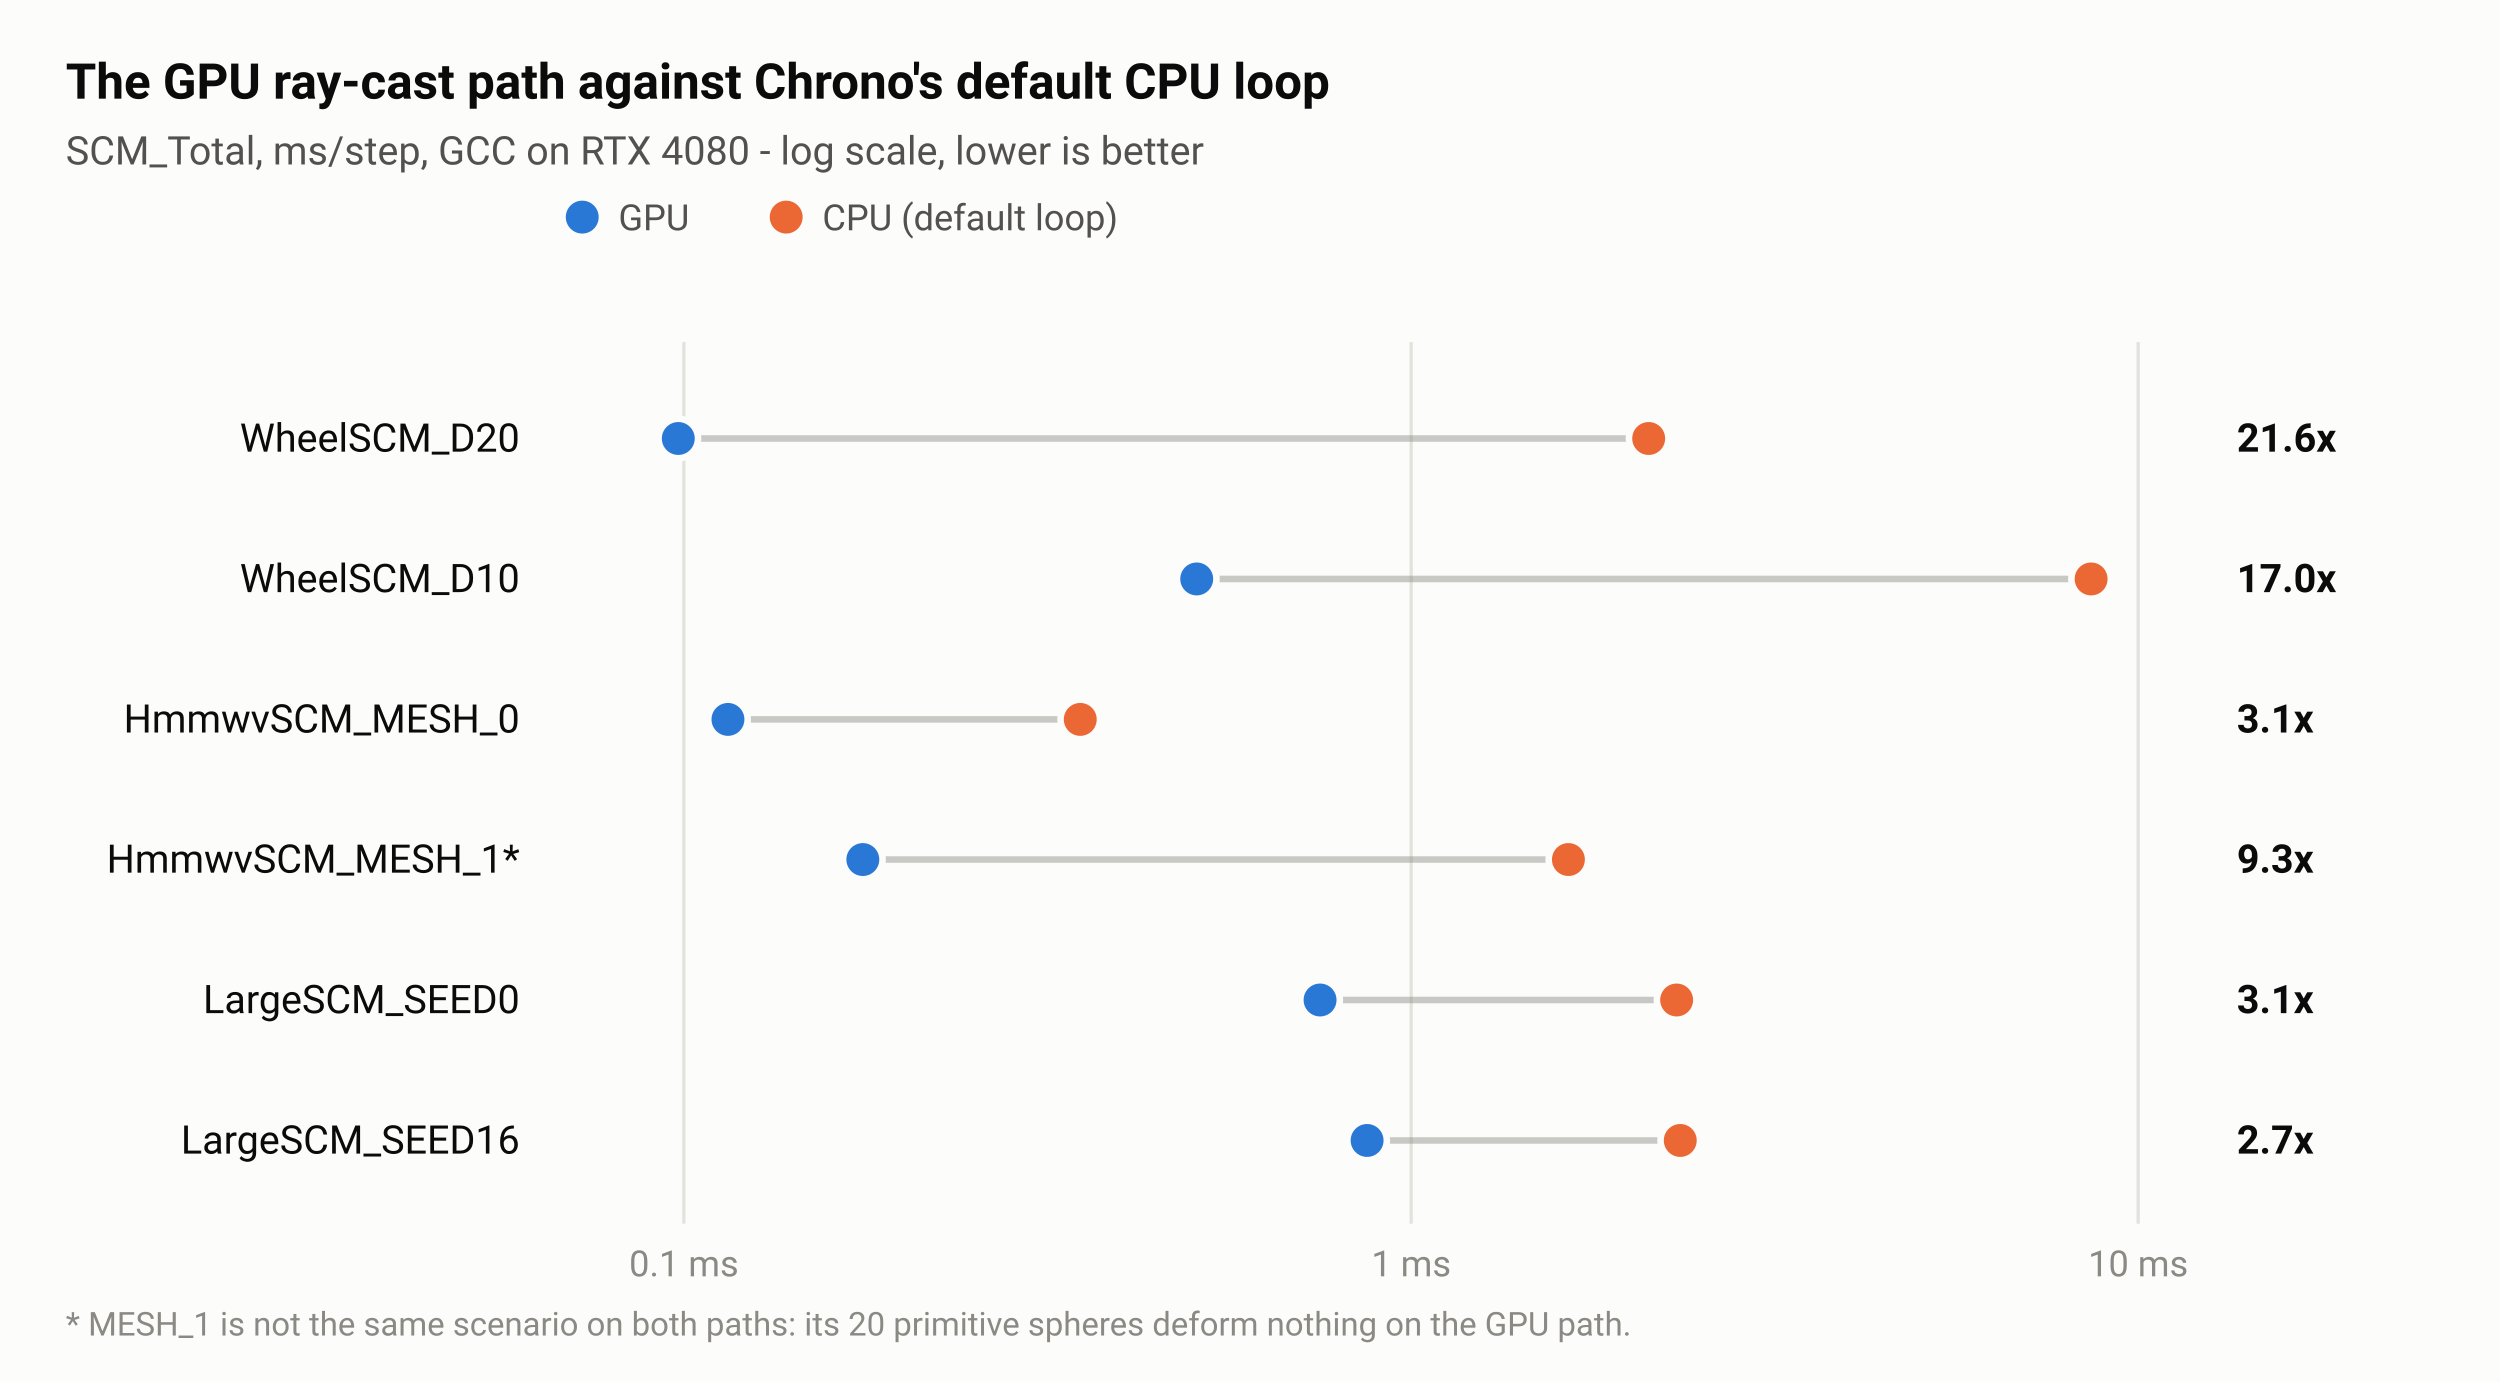
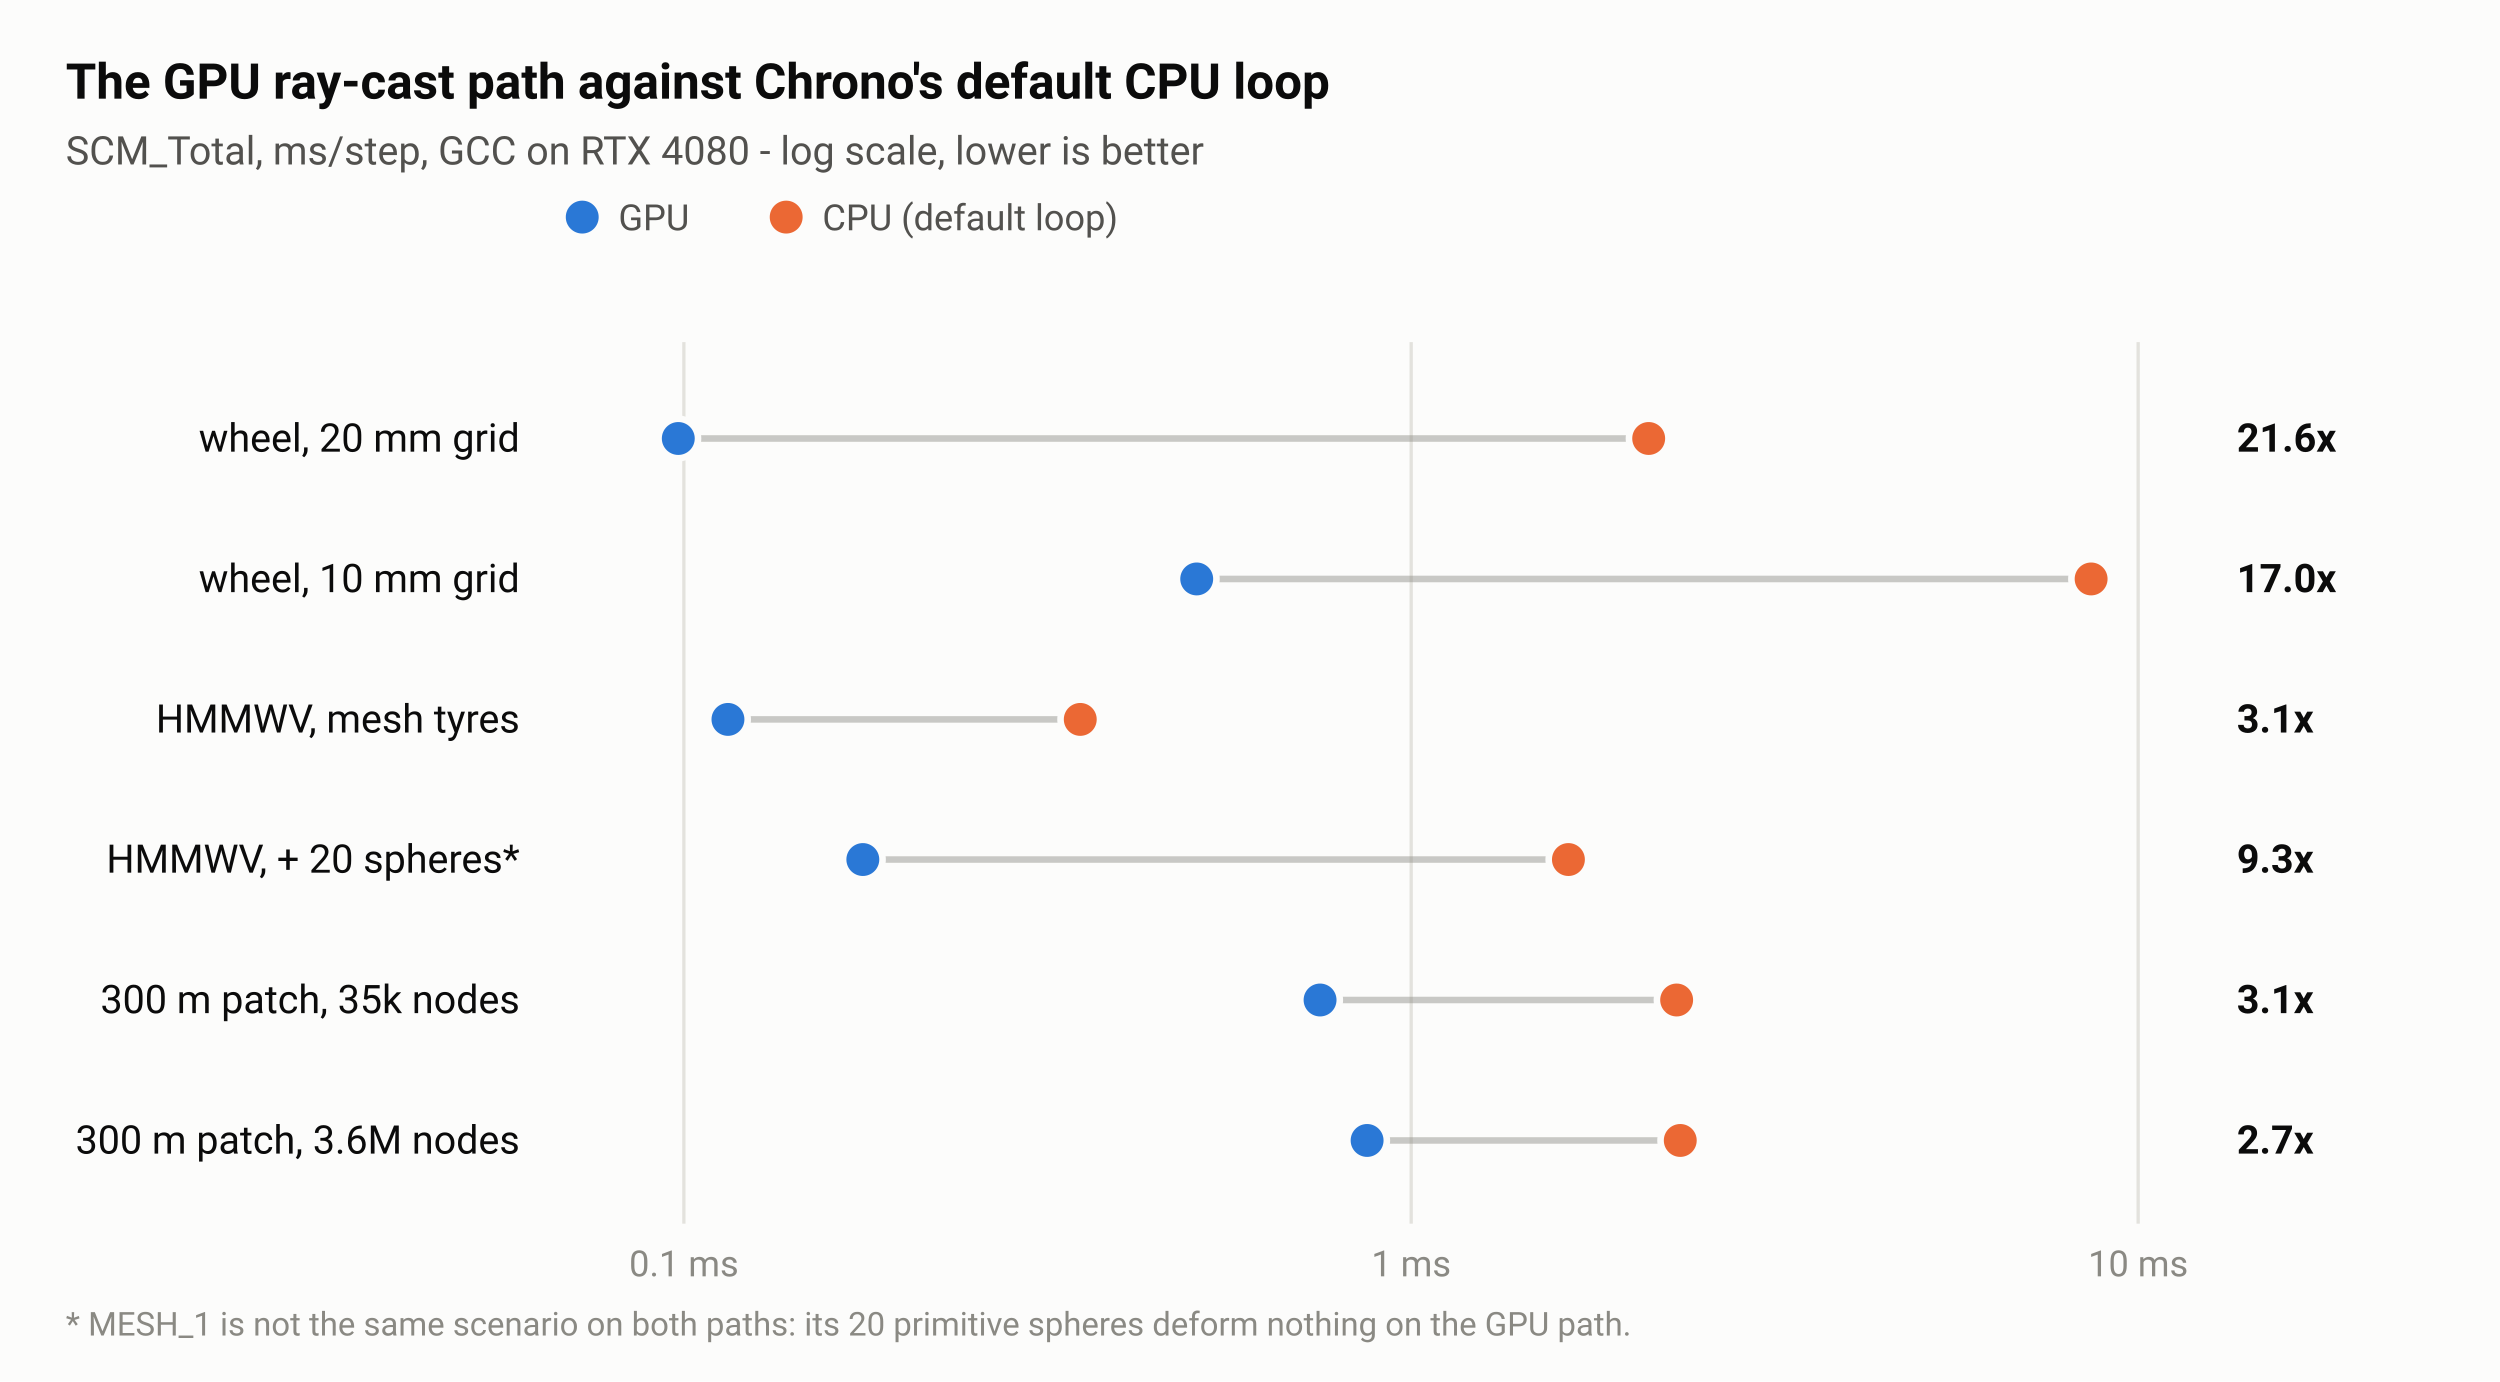
<svg xmlns="http://www.w3.org/2000/svg" width="760" height="420" viewBox="0 0 760 420" role="img">
  <rect width="760" height="420" fill="#fcfcfb" />
  <text x="20.0" y="30.0" font-family="system-ui,-apple-system,'Segoe UI',Roboto,sans-serif" font-size="15" font-weight="600" fill="#0b0b0b" text-anchor="start">The GPU ray-cast path against Chrono's default CPU loop</text>
  <text x="20.0" y="50.0" font-family="system-ui,-apple-system,'Segoe UI',Roboto,sans-serif" font-size="12" font-weight="400" fill="#52514e" text-anchor="start">SCM_Total, ms/step, GCC on RTX 4080 - log scale, lower is better</text>
  <line x1="207.9" y1="104" x2="207.9" y2="372" stroke="#e3e2dd" stroke-width="1" />
  <text x="207.9" y="388.0" font-family="system-ui,-apple-system,'Segoe UI',Roboto,sans-serif" font-size="11" font-weight="400" fill="#8a8983" text-anchor="middle">0.1 ms</text>
  <line x1="429.0" y1="104" x2="429.0" y2="372" stroke="#e3e2dd" stroke-width="1" />
  <text x="429.0" y="388.0" font-family="system-ui,-apple-system,'Segoe UI',Roboto,sans-serif" font-size="11" font-weight="400" fill="#8a8983" text-anchor="middle">1 ms</text>
  <line x1="650.0" y1="104" x2="650.0" y2="372" stroke="#e3e2dd" stroke-width="1" />
  <text x="650.0" y="388.0" font-family="system-ui,-apple-system,'Segoe UI',Roboto,sans-serif" font-size="11" font-weight="400" fill="#8a8983" text-anchor="middle">10 ms</text>
-   <text x="158.0" y="137.3" font-family="system-ui,-apple-system,'Segoe UI',Roboto,sans-serif" font-size="12" font-weight="400" fill="#0b0b0b" text-anchor="end">WheelSCM_D20</text>
+   <text x="158.0" y="137.3" font-family="system-ui,-apple-system,'Segoe UI',Roboto,sans-serif" font-size="12" font-weight="400" fill="#0b0b0b" text-anchor="end">wheel, 20 mm grid</text>
  <line x1="206.2" y1="133.3" x2="501.2" y2="133.3" stroke="#8a8983" stroke-width="2" stroke-linecap="round" opacity="0.45" />
  <circle cx="501.2" cy="133.3" r="6" fill="#eb6834" stroke="#fcfcfb" stroke-width="2" />
  <circle cx="206.2" cy="133.3" r="6" fill="#2a78d6" stroke="#fcfcfb" stroke-width="2" />
  <text x="680.0" y="137.3" font-family="system-ui,-apple-system,'Segoe UI',Roboto,sans-serif" font-size="12" font-weight="600" fill="#0b0b0b" text-anchor="start">21.6x</text>
-   <text x="158.0" y="180.0" font-family="system-ui,-apple-system,'Segoe UI',Roboto,sans-serif" font-size="12" font-weight="400" fill="#0b0b0b" text-anchor="end">WheelSCM_D10</text>
+   <text x="158.0" y="180.0" font-family="system-ui,-apple-system,'Segoe UI',Roboto,sans-serif" font-size="12" font-weight="400" fill="#0b0b0b" text-anchor="end">wheel, 10 mm grid</text>
  <line x1="363.8" y1="176.0" x2="635.7" y2="176.0" stroke="#8a8983" stroke-width="2" stroke-linecap="round" opacity="0.45" />
  <circle cx="635.7" cy="176.0" r="6" fill="#eb6834" stroke="#fcfcfb" stroke-width="2" />
  <circle cx="363.8" cy="176.0" r="6" fill="#2a78d6" stroke="#fcfcfb" stroke-width="2" />
  <text x="680.0" y="180.0" font-family="system-ui,-apple-system,'Segoe UI',Roboto,sans-serif" font-size="12" font-weight="600" fill="#0b0b0b" text-anchor="start">17.0x</text>
-   <text x="158.0" y="222.7" font-family="system-ui,-apple-system,'Segoe UI',Roboto,sans-serif" font-size="12" font-weight="400" fill="#0b0b0b" text-anchor="end">HmmwvSCM_MESH_0</text>
+   <text x="158.0" y="222.7" font-family="system-ui,-apple-system,'Segoe UI',Roboto,sans-serif" font-size="12" font-weight="400" fill="#0b0b0b" text-anchor="end">HMMWV, mesh tyres</text>
  <line x1="221.3" y1="218.7" x2="328.4" y2="218.7" stroke="#8a8983" stroke-width="2" stroke-linecap="round" opacity="0.45" />
  <circle cx="328.4" cy="218.7" r="6" fill="#eb6834" stroke="#fcfcfb" stroke-width="2" />
  <circle cx="221.3" cy="218.7" r="6" fill="#2a78d6" stroke="#fcfcfb" stroke-width="2" />
  <text x="680.0" y="222.7" font-family="system-ui,-apple-system,'Segoe UI',Roboto,sans-serif" font-size="12" font-weight="600" fill="#0b0b0b" text-anchor="start">3.1x</text>
-   <text x="158.0" y="265.3" font-family="system-ui,-apple-system,'Segoe UI',Roboto,sans-serif" font-size="12" font-weight="400" fill="#0b0b0b" text-anchor="end">HmmwvSCM_MESH_1*</text>
+   <text x="158.0" y="265.3" font-family="system-ui,-apple-system,'Segoe UI',Roboto,sans-serif" font-size="12" font-weight="400" fill="#0b0b0b" text-anchor="end">HMMWV, + 20 spheres*</text>
  <line x1="262.3" y1="261.3" x2="476.8" y2="261.3" stroke="#8a8983" stroke-width="2" stroke-linecap="round" opacity="0.45" />
  <circle cx="476.8" cy="261.3" r="6" fill="#eb6834" stroke="#fcfcfb" stroke-width="2" />
  <circle cx="262.3" cy="261.3" r="6" fill="#2a78d6" stroke="#fcfcfb" stroke-width="2" />
  <text x="680.0" y="265.3" font-family="system-ui,-apple-system,'Segoe UI',Roboto,sans-serif" font-size="12" font-weight="600" fill="#0b0b0b" text-anchor="start">9.3x</text>
-   <text x="158.0" y="308.0" font-family="system-ui,-apple-system,'Segoe UI',Roboto,sans-serif" font-size="12" font-weight="400" fill="#0b0b0b" text-anchor="end">LargeSCM_SEED0</text>
+   <text x="158.0" y="308.0" font-family="system-ui,-apple-system,'Segoe UI',Roboto,sans-serif" font-size="12" font-weight="400" fill="#0b0b0b" text-anchor="end">300 m patch, 35k nodes</text>
  <line x1="401.3" y1="304.0" x2="509.7" y2="304.0" stroke="#8a8983" stroke-width="2" stroke-linecap="round" opacity="0.45" />
  <circle cx="509.7" cy="304.0" r="6" fill="#eb6834" stroke="#fcfcfb" stroke-width="2" />
  <circle cx="401.3" cy="304.0" r="6" fill="#2a78d6" stroke="#fcfcfb" stroke-width="2" />
  <text x="680.0" y="308.0" font-family="system-ui,-apple-system,'Segoe UI',Roboto,sans-serif" font-size="12" font-weight="600" fill="#0b0b0b" text-anchor="start">3.1x</text>
-   <text x="158.0" y="350.7" font-family="system-ui,-apple-system,'Segoe UI',Roboto,sans-serif" font-size="12" font-weight="400" fill="#0b0b0b" text-anchor="end">LargeSCM_SEED16</text>
+   <text x="158.0" y="350.7" font-family="system-ui,-apple-system,'Segoe UI',Roboto,sans-serif" font-size="12" font-weight="400" fill="#0b0b0b" text-anchor="end">300 m patch, 3.6M nodes</text>
  <line x1="415.6" y1="346.7" x2="510.8" y2="346.7" stroke="#8a8983" stroke-width="2" stroke-linecap="round" opacity="0.45" />
  <circle cx="510.8" cy="346.7" r="6" fill="#eb6834" stroke="#fcfcfb" stroke-width="2" />
  <circle cx="415.6" cy="346.7" r="6" fill="#2a78d6" stroke="#fcfcfb" stroke-width="2" />
  <text x="680.0" y="350.7" font-family="system-ui,-apple-system,'Segoe UI',Roboto,sans-serif" font-size="12" font-weight="600" fill="#0b0b0b" text-anchor="start">2.7x</text>
  <circle cx="177" cy="66" r="5" fill="#2a78d6" />
  <text x="188.0" y="70.0" font-family="system-ui,-apple-system,'Segoe UI',Roboto,sans-serif" font-size="11" font-weight="400" fill="#52514e" text-anchor="start">GPU</text>
  <circle cx="239" cy="66" r="5" fill="#eb6834" />
  <text x="250.0" y="70.0" font-family="system-ui,-apple-system,'Segoe UI',Roboto,sans-serif" font-size="11" font-weight="400" fill="#52514e" text-anchor="start">CPU (default loop)</text>
  <text x="20.0" y="406.0" font-family="system-ui,-apple-system,'Segoe UI',Roboto,sans-serif" font-size="10" font-weight="400" fill="#8a8983" text-anchor="start">* MESH_1 is not the same scenario on both paths: its 20 primitive spheres deform nothing on the GPU path.</text>
</svg>
